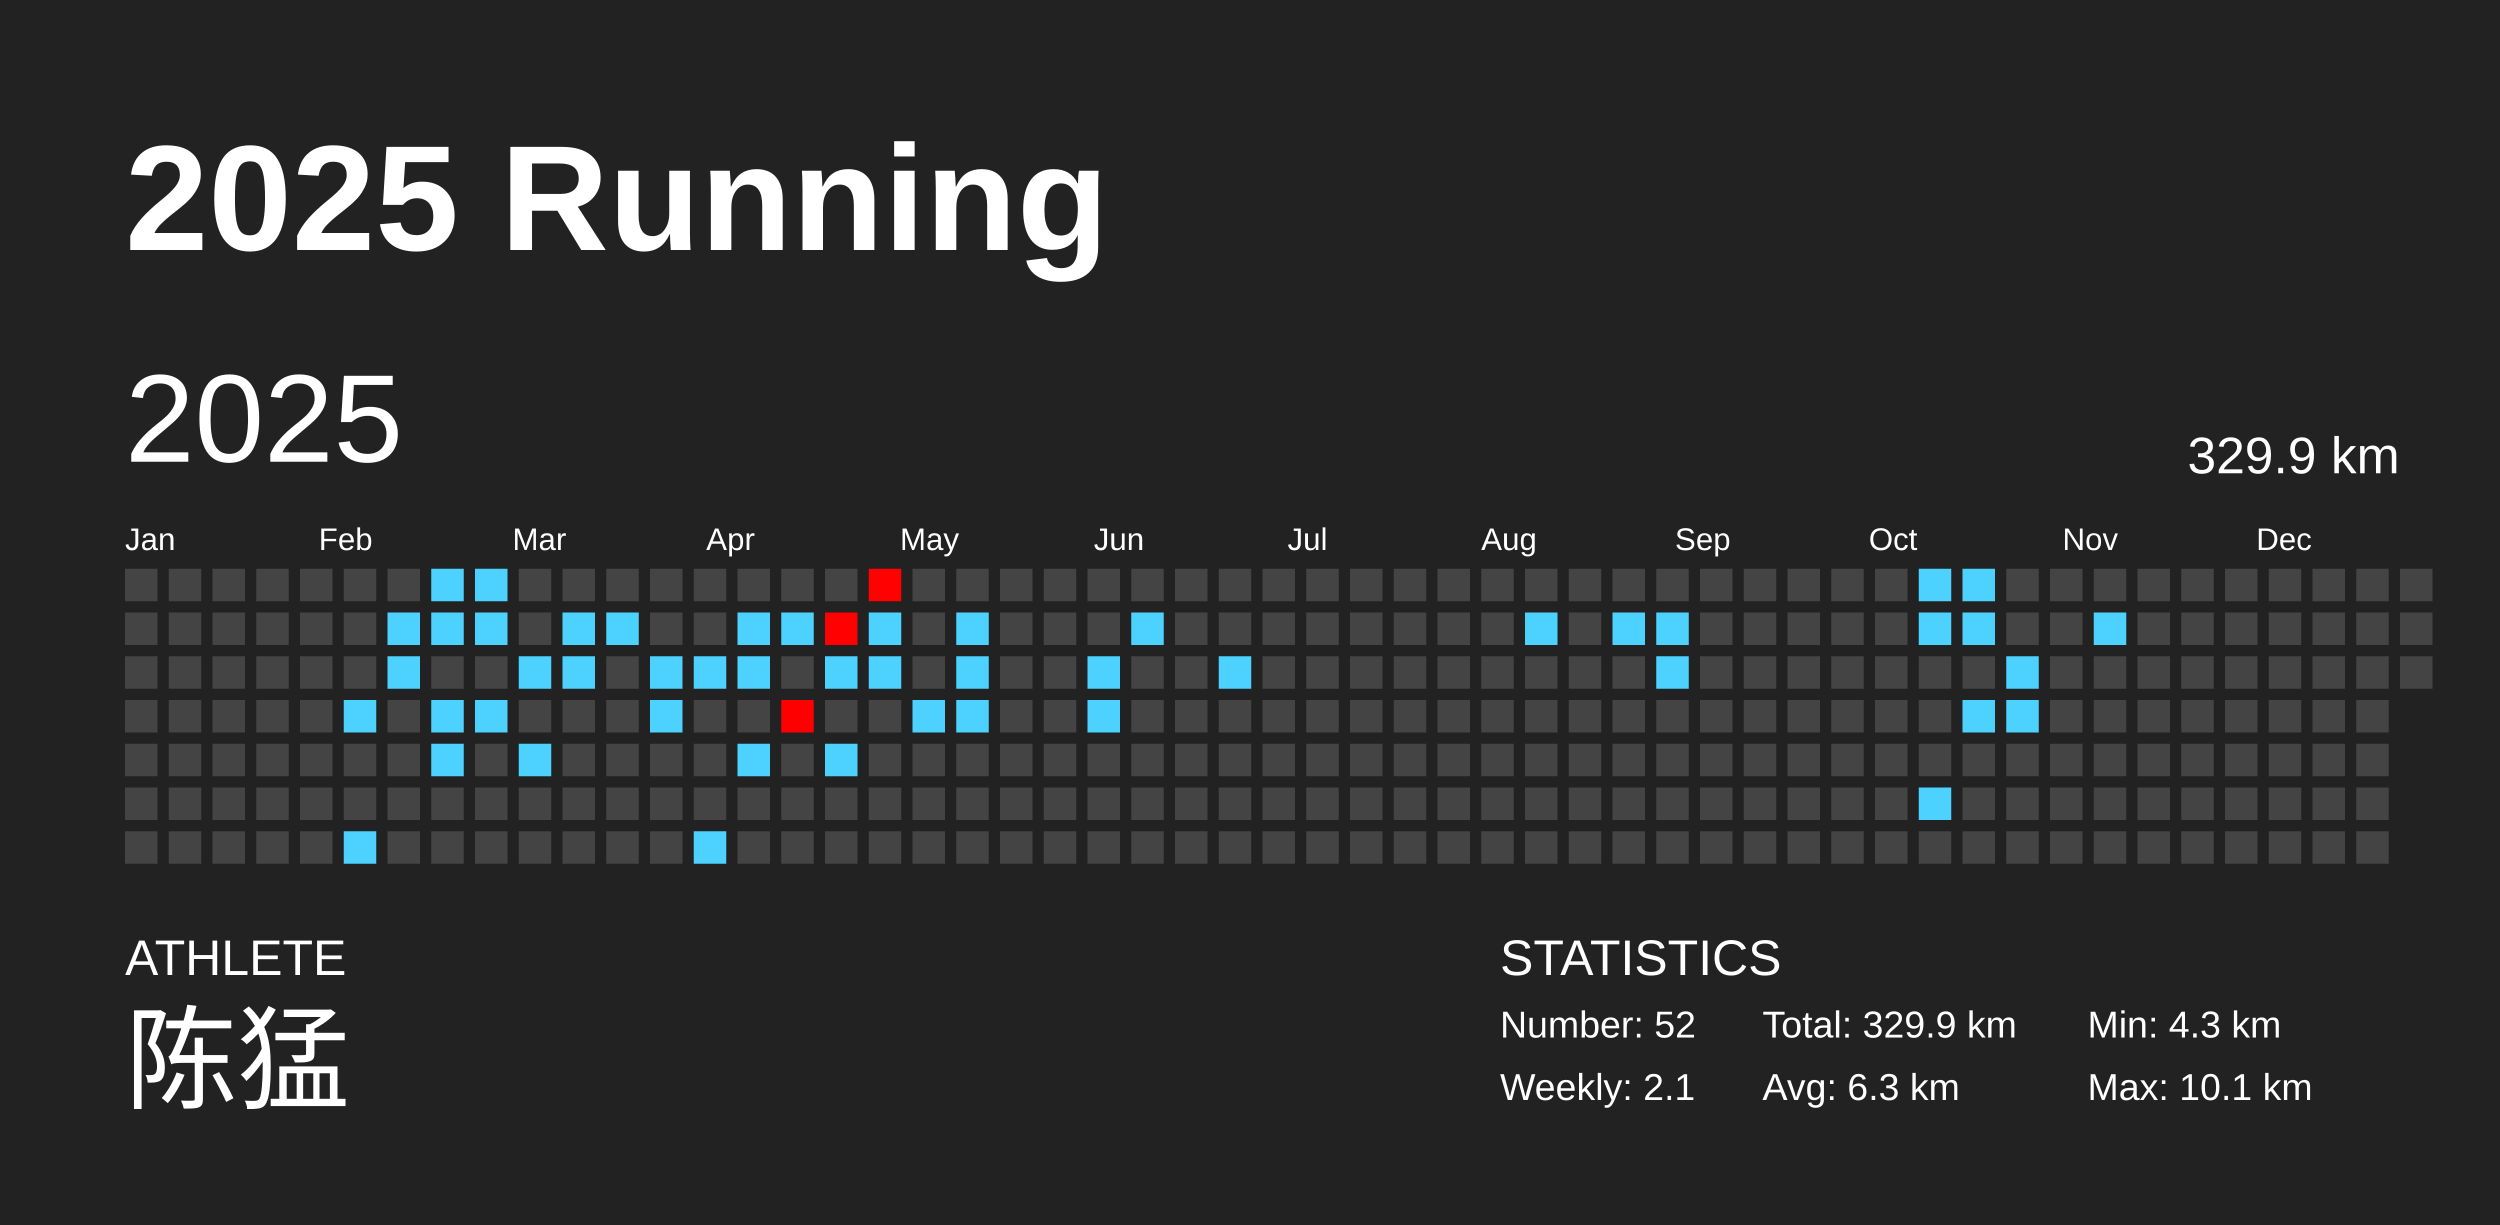
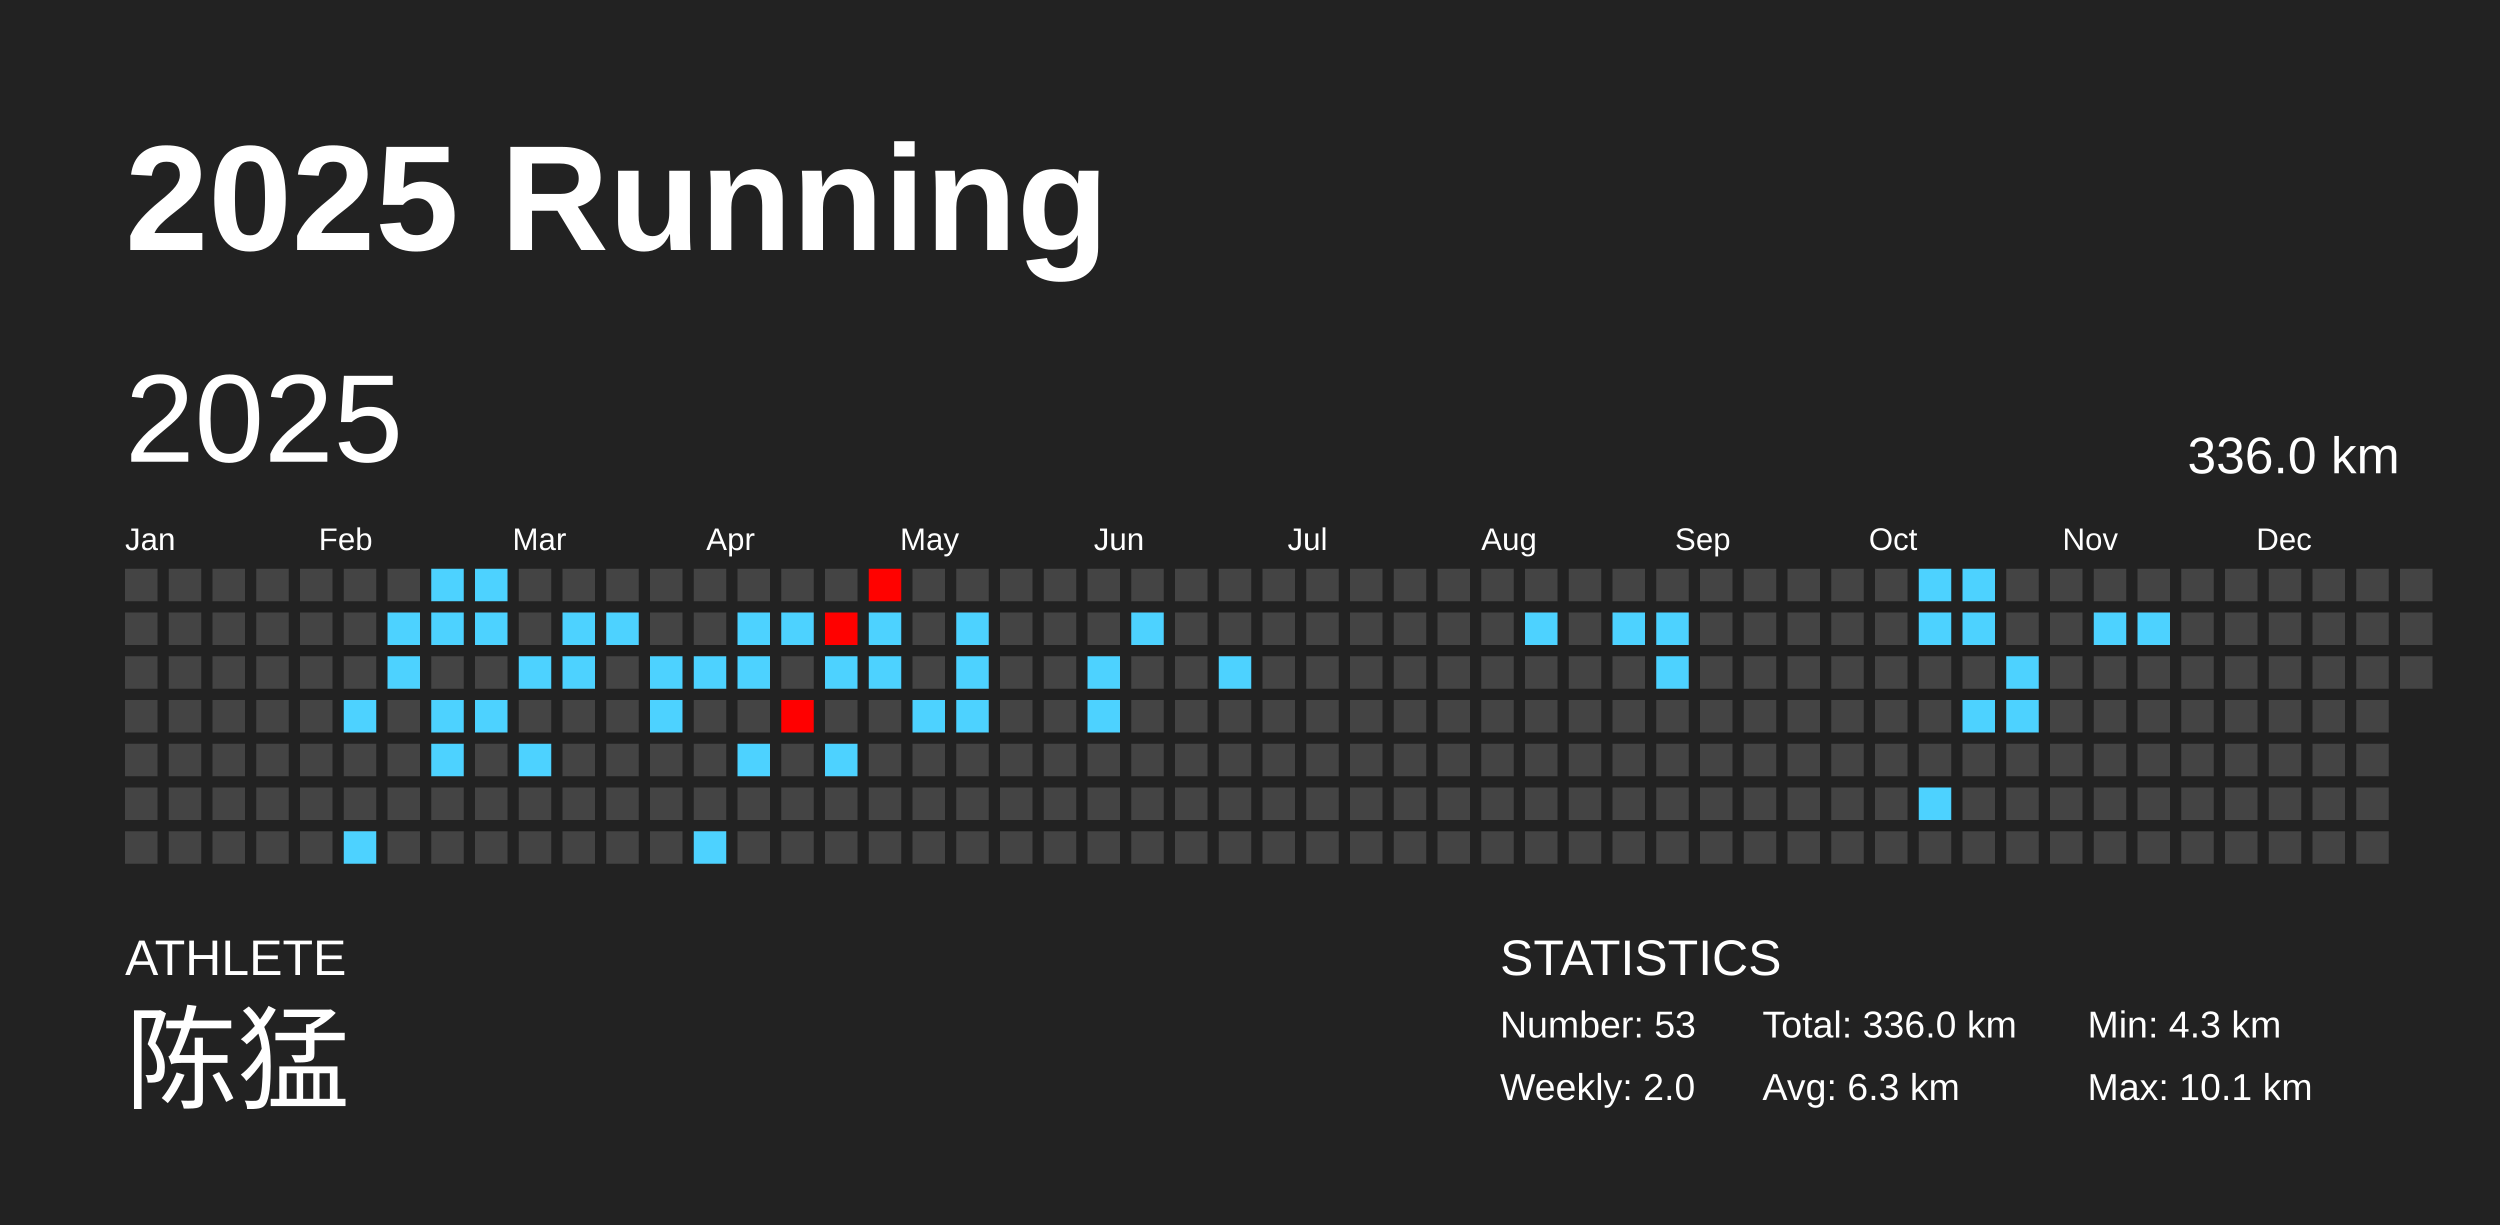
<svg xmlns="http://www.w3.org/2000/svg" baseProfile="full" height="98mm" version="1.1" viewBox="0,0,200,98" width="200mm">
  <defs />
  <rect fill="#222222" height="98" width="200" x="0" y="0" />
  <text fill="#FFFFFF" style="font-size:12px; font-family:Arial; font-weight:bold;" x="10" y="20">2025 Running</text>
  <text fill="#FFFFFF" style="font-size:4px; font-family:Arial" x="10" y="78">ATHLETE</text>
  <text fill="#FFFFFF" style="font-size:9px; font-family:Arial" x="10" y="88">陈猛</text>
  <text fill="#FFFFFF" style="font-size:4px; font-family:Arial" x="120" y="78">STATISTICS</text>
-   <text fill="#FFFFFF" style="font-size:3px; font-family:Arial" x="120" y="83">Number: 52</text>
-   <text fill="#FFFFFF" style="font-size:3px; font-family:Arial" x="120" y="88">Weekly: 2.1</text>
-   <text fill="#FFFFFF" style="font-size:3px; font-family:Arial" x="141" y="83">Total: 329.9 km</text>
+   <text fill="#FFFFFF" style="font-size:3px; font-family:Arial" x="120" y="83">Number: 53</text>
+   <text fill="#FFFFFF" style="font-size:3px; font-family:Arial" x="120" y="88">Weekly: 2.0</text>
+   <text fill="#FFFFFF" style="font-size:3px; font-family:Arial" x="141" y="83">Total: 336.0 km</text>
  <text fill="#FFFFFF" style="font-size:3px; font-family:Arial" x="141" y="88">Avg: 6.3 km</text>
  <text fill="#FFFFFF" style="font-size:3px; font-family:Arial" x="167" y="83">Min: 4.3 km</text>
  <text fill="#FFFFFF" style="font-size:3px; font-family:Arial" x="167" y="88">Max: 10.1 km</text>
  <text dominant-baseline="hanging" fill="#FFFFFF" style="font-size:10.0px; font-family:Arial;" x="10" y="30">2025</text>
-   <text dominant-baseline="hanging" fill="#FFFFFF" style="font-size:4.125px; font-family:Arial;" x="175" y="35">329.9 km</text>
+   <text dominant-baseline="hanging" fill="#FFFFFF" style="font-size:4.125px; font-family:Arial;" x="175" y="35">336.0 km</text>
  <text fill="#FFFFFF" style="font-size:2.5px; font-family:Arial" x="10.0" y="44">Jan</text>
  <text fill="#FFFFFF" style="font-size:2.5px; font-family:Arial" x="25.5" y="44">Feb</text>
  <text fill="#FFFFFF" style="font-size:2.5px; font-family:Arial" x="41.0" y="44">Mar</text>
  <text fill="#FFFFFF" style="font-size:2.5px; font-family:Arial" x="56.5" y="44">Apr</text>
  <text fill="#FFFFFF" style="font-size:2.5px; font-family:Arial" x="72.0" y="44">May</text>
  <text fill="#FFFFFF" style="font-size:2.5px; font-family:Arial" x="87.5" y="44">Jun</text>
  <text fill="#FFFFFF" style="font-size:2.5px; font-family:Arial" x="103.0" y="44">Jul</text>
  <text fill="#FFFFFF" style="font-size:2.5px; font-family:Arial" x="118.5" y="44">Aug</text>
  <text fill="#FFFFFF" style="font-size:2.5px; font-family:Arial" x="134.0" y="44">Sep</text>
  <text fill="#FFFFFF" style="font-size:2.5px; font-family:Arial" x="149.5" y="44">Oct</text>
  <text fill="#FFFFFF" style="font-size:2.5px; font-family:Arial" x="165.0" y="44">Nov</text>
  <text fill="#FFFFFF" style="font-size:2.5px; font-family:Arial" x="180.5" y="44">Dec</text>
  <rect fill="#444444" height="2.6" width="2.6" x="10.0" y="45.5" />
  <rect fill="#444444" height="2.6" width="2.6" x="10.0" y="49.0" />
  <rect fill="#444444" height="2.6" width="2.6" x="10.0" y="52.5" />
  <rect fill="#444444" height="2.6" width="2.6" x="10.0" y="56.0" />
  <rect fill="#444444" height="2.6" width="2.6" x="10.0" y="59.5" />
  <rect fill="#444444" height="2.6" width="2.6" x="10.0" y="63.0" />
  <rect fill="#444444" height="2.6" width="2.6" x="10.0" y="66.5" />
  <rect fill="#444444" height="2.6" width="2.6" x="13.5" y="45.5" />
  <rect fill="#444444" height="2.6" width="2.6" x="13.5" y="49.0" />
  <rect fill="#444444" height="2.6" width="2.6" x="13.5" y="52.5" />
  <rect fill="#444444" height="2.6" width="2.6" x="13.5" y="56.0" />
  <rect fill="#444444" height="2.6" width="2.6" x="13.5" y="59.5" />
  <rect fill="#444444" height="2.6" width="2.6" x="13.5" y="63.0" />
  <rect fill="#444444" height="2.6" width="2.6" x="13.5" y="66.5" />
  <rect fill="#444444" height="2.6" width="2.6" x="17.0" y="45.5" />
  <rect fill="#444444" height="2.6" width="2.6" x="17.0" y="49.0" />
  <rect fill="#444444" height="2.6" width="2.6" x="17.0" y="52.5" />
  <rect fill="#444444" height="2.6" width="2.6" x="17.0" y="56.0" />
  <rect fill="#444444" height="2.6" width="2.6" x="17.0" y="59.5" />
  <rect fill="#444444" height="2.6" width="2.6" x="17.0" y="63.0" />
  <rect fill="#444444" height="2.6" width="2.6" x="17.0" y="66.5" />
  <rect fill="#444444" height="2.6" width="2.6" x="20.5" y="45.5" />
  <rect fill="#444444" height="2.6" width="2.6" x="20.5" y="49.0" />
  <rect fill="#444444" height="2.6" width="2.6" x="20.5" y="52.5" />
  <rect fill="#444444" height="2.6" width="2.6" x="20.5" y="56.0" />
  <rect fill="#444444" height="2.6" width="2.6" x="20.5" y="59.5" />
  <rect fill="#444444" height="2.6" width="2.6" x="20.5" y="63.0" />
  <rect fill="#444444" height="2.6" width="2.6" x="20.5" y="66.5" />
  <rect fill="#444444" height="2.6" width="2.6" x="24.0" y="45.5" />
  <rect fill="#444444" height="2.6" width="2.6" x="24.0" y="49.0" />
  <rect fill="#444444" height="2.6" width="2.6" x="24.0" y="52.5" />
  <rect fill="#444444" height="2.6" width="2.6" x="24.0" y="56.0" />
  <rect fill="#444444" height="2.6" width="2.6" x="24.0" y="59.5" />
  <rect fill="#444444" height="2.6" width="2.6" x="24.0" y="63.0" />
  <rect fill="#444444" height="2.6" width="2.6" x="24.0" y="66.5" />
  <rect fill="#444444" height="2.6" width="2.6" x="27.5" y="45.5" />
  <rect fill="#444444" height="2.6" width="2.6" x="27.5" y="49.0" />
  <rect fill="#444444" height="2.6" width="2.6" x="27.5" y="52.5" />
  <rect fill="#4dd2ff" height="2.6" width="2.6" x="27.5" y="56.0" />
  <rect fill="#444444" height="2.6" width="2.6" x="27.5" y="59.5" />
  <rect fill="#444444" height="2.6" width="2.6" x="27.5" y="63.0" />
  <rect fill="#4dd2ff" height="2.6" width="2.6" x="27.5" y="66.5" />
  <rect fill="#444444" height="2.6" width="2.6" x="31.0" y="45.5" />
  <rect fill="#4dd2ff" height="2.6" width="2.6" x="31.0" y="49.0" />
  <rect fill="#4dd2ff" height="2.6" width="2.6" x="31.0" y="52.5" />
  <rect fill="#444444" height="2.6" width="2.6" x="31.0" y="56.0" />
  <rect fill="#444444" height="2.6" width="2.6" x="31.0" y="59.5" />
  <rect fill="#444444" height="2.6" width="2.6" x="31.0" y="63.0" />
  <rect fill="#444444" height="2.6" width="2.6" x="31.0" y="66.5" />
  <rect fill="#4dd2ff" height="2.6" width="2.6" x="34.5" y="45.5" />
  <rect fill="#4dd2ff" height="2.6" width="2.6" x="34.5" y="49.0" />
  <rect fill="#444444" height="2.6" width="2.6" x="34.5" y="52.5" />
  <rect fill="#4dd2ff" height="2.6" width="2.6" x="34.5" y="56.0" />
  <rect fill="#4dd2ff" height="2.6" width="2.6" x="34.5" y="59.5" />
  <rect fill="#444444" height="2.6" width="2.6" x="34.5" y="63.0" />
  <rect fill="#444444" height="2.6" width="2.6" x="34.5" y="66.5" />
  <rect fill="#4dd2ff" height="2.6" width="2.6" x="38.0" y="45.5" />
  <rect fill="#4dd2ff" height="2.6" width="2.6" x="38.0" y="49.0" />
  <rect fill="#444444" height="2.6" width="2.6" x="38.0" y="52.5" />
  <rect fill="#4dd2ff" height="2.6" width="2.6" x="38.0" y="56.0" />
  <rect fill="#444444" height="2.6" width="2.6" x="38.0" y="59.5" />
  <rect fill="#444444" height="2.6" width="2.6" x="38.0" y="63.0" />
  <rect fill="#444444" height="2.6" width="2.6" x="38.0" y="66.5" />
  <rect fill="#444444" height="2.6" width="2.6" x="41.5" y="45.5" />
  <rect fill="#444444" height="2.6" width="2.6" x="41.5" y="49.0" />
  <rect fill="#4dd2ff" height="2.6" width="2.6" x="41.5" y="52.5" />
  <rect fill="#444444" height="2.6" width="2.6" x="41.5" y="56.0" />
  <rect fill="#4dd2ff" height="2.6" width="2.6" x="41.5" y="59.5" />
  <rect fill="#444444" height="2.6" width="2.6" x="41.5" y="63.0" />
  <rect fill="#444444" height="2.6" width="2.6" x="41.5" y="66.5" />
  <rect fill="#444444" height="2.6" width="2.6" x="45.0" y="45.5" />
  <rect fill="#4dd2ff" height="2.6" width="2.6" x="45.0" y="49.0" />
  <rect fill="#4dd2ff" height="2.6" width="2.6" x="45.0" y="52.5" />
  <rect fill="#444444" height="2.6" width="2.6" x="45.0" y="56.0" />
  <rect fill="#444444" height="2.6" width="2.6" x="45.0" y="59.5" />
  <rect fill="#444444" height="2.6" width="2.6" x="45.0" y="63.0" />
  <rect fill="#444444" height="2.6" width="2.6" x="45.0" y="66.5" />
  <rect fill="#444444" height="2.6" width="2.6" x="48.5" y="45.5" />
  <rect fill="#4dd2ff" height="2.6" width="2.6" x="48.5" y="49.0" />
  <rect fill="#444444" height="2.6" width="2.6" x="48.5" y="52.5" />
  <rect fill="#444444" height="2.6" width="2.6" x="48.5" y="56.0" />
  <rect fill="#444444" height="2.6" width="2.6" x="48.5" y="59.5" />
  <rect fill="#444444" height="2.6" width="2.6" x="48.5" y="63.0" />
  <rect fill="#444444" height="2.6" width="2.6" x="48.5" y="66.5" />
  <rect fill="#444444" height="2.6" width="2.6" x="52.0" y="45.5" />
  <rect fill="#444444" height="2.6" width="2.6" x="52.0" y="49.0" />
  <rect fill="#4dd2ff" height="2.6" width="2.6" x="52.0" y="52.5" />
  <rect fill="#4dd2ff" height="2.6" width="2.6" x="52.0" y="56.0" />
  <rect fill="#444444" height="2.6" width="2.6" x="52.0" y="59.5" />
  <rect fill="#444444" height="2.6" width="2.6" x="52.0" y="63.0" />
  <rect fill="#444444" height="2.6" width="2.6" x="52.0" y="66.5" />
  <rect fill="#444444" height="2.6" width="2.6" x="55.5" y="45.5" />
  <rect fill="#444444" height="2.6" width="2.6" x="55.5" y="49.0" />
  <rect fill="#4dd2ff" height="2.6" width="2.6" x="55.5" y="52.5" />
  <rect fill="#444444" height="2.6" width="2.6" x="55.5" y="56.0" />
  <rect fill="#444444" height="2.6" width="2.6" x="55.5" y="59.5" />
  <rect fill="#444444" height="2.6" width="2.6" x="55.5" y="63.0" />
  <rect fill="#4dd2ff" height="2.6" width="2.6" x="55.5" y="66.5" />
  <rect fill="#444444" height="2.6" width="2.6" x="59.0" y="45.5" />
  <rect fill="#4dd2ff" height="2.6" width="2.6" x="59.0" y="49.0" />
  <rect fill="#4dd2ff" height="2.6" width="2.6" x="59.0" y="52.5" />
  <rect fill="#444444" height="2.6" width="2.6" x="59.0" y="56.0" />
  <rect fill="#4dd2ff" height="2.6" width="2.6" x="59.0" y="59.5" />
  <rect fill="#444444" height="2.6" width="2.6" x="59.0" y="63.0" />
  <rect fill="#444444" height="2.6" width="2.6" x="59.0" y="66.5" />
  <rect fill="#444444" height="2.6" width="2.6" x="62.5" y="45.5" />
  <rect fill="#4dd2ff" height="2.6" width="2.6" x="62.5" y="49.0" />
  <rect fill="#444444" height="2.6" width="2.6" x="62.5" y="52.5" />
  <rect fill="#ff0000" height="2.6" width="2.6" x="62.5" y="56.0" />
  <rect fill="#444444" height="2.6" width="2.6" x="62.5" y="59.5" />
  <rect fill="#444444" height="2.6" width="2.6" x="62.5" y="63.0" />
  <rect fill="#444444" height="2.6" width="2.6" x="62.5" y="66.5" />
  <rect fill="#444444" height="2.6" width="2.6" x="66.0" y="45.5" />
  <rect fill="#ff0100" height="2.6" width="2.6" x="66.0" y="49.0" />
  <rect fill="#4dd2ff" height="2.6" width="2.6" x="66.0" y="52.5" />
  <rect fill="#444444" height="2.6" width="2.6" x="66.0" y="56.0" />
  <rect fill="#4dd2ff" height="2.6" width="2.6" x="66.0" y="59.5" />
  <rect fill="#444444" height="2.6" width="2.6" x="66.0" y="63.0" />
  <rect fill="#444444" height="2.6" width="2.6" x="66.0" y="66.5" />
  <rect fill="#ff0200" height="2.6" width="2.6" x="69.5" y="45.5" />
  <rect fill="#4dd2ff" height="2.6" width="2.6" x="69.5" y="49.0" />
  <rect fill="#4dd2ff" height="2.6" width="2.6" x="69.5" y="52.5" />
  <rect fill="#444444" height="2.6" width="2.6" x="69.5" y="56.0" />
  <rect fill="#444444" height="2.6" width="2.6" x="69.5" y="59.5" />
  <rect fill="#444444" height="2.6" width="2.6" x="69.5" y="63.0" />
  <rect fill="#444444" height="2.6" width="2.6" x="69.5" y="66.5" />
  <rect fill="#444444" height="2.6" width="2.6" x="73.0" y="45.5" />
  <rect fill="#444444" height="2.6" width="2.6" x="73.0" y="49.0" />
  <rect fill="#444444" height="2.6" width="2.6" x="73.0" y="52.5" />
  <rect fill="#4dd2ff" height="2.6" width="2.6" x="73.0" y="56.0" />
  <rect fill="#444444" height="2.6" width="2.6" x="73.0" y="59.5" />
  <rect fill="#444444" height="2.6" width="2.6" x="73.0" y="63.0" />
  <rect fill="#444444" height="2.6" width="2.6" x="73.0" y="66.5" />
  <rect fill="#444444" height="2.6" width="2.6" x="76.5" y="45.5" />
  <rect fill="#4dd2ff" height="2.6" width="2.6" x="76.5" y="49.0" />
  <rect fill="#4dd2ff" height="2.6" width="2.6" x="76.5" y="52.5" />
  <rect fill="#4dd2ff" height="2.6" width="2.6" x="76.5" y="56.0" />
  <rect fill="#444444" height="2.6" width="2.6" x="76.5" y="59.5" />
  <rect fill="#444444" height="2.6" width="2.6" x="76.5" y="63.0" />
  <rect fill="#444444" height="2.6" width="2.6" x="76.5" y="66.5" />
  <rect fill="#444444" height="2.6" width="2.6" x="80.0" y="45.5" />
  <rect fill="#444444" height="2.6" width="2.6" x="80.0" y="49.0" />
  <rect fill="#444444" height="2.6" width="2.6" x="80.0" y="52.5" />
  <rect fill="#444444" height="2.6" width="2.6" x="80.0" y="56.0" />
  <rect fill="#444444" height="2.6" width="2.6" x="80.0" y="59.5" />
  <rect fill="#444444" height="2.6" width="2.6" x="80.0" y="63.0" />
  <rect fill="#444444" height="2.6" width="2.6" x="80.0" y="66.5" />
  <rect fill="#444444" height="2.6" width="2.6" x="83.5" y="45.5" />
  <rect fill="#444444" height="2.6" width="2.6" x="83.5" y="49.0" />
  <rect fill="#444444" height="2.6" width="2.6" x="83.5" y="52.5" />
  <rect fill="#444444" height="2.6" width="2.6" x="83.5" y="56.0" />
  <rect fill="#444444" height="2.6" width="2.6" x="83.5" y="59.5" />
  <rect fill="#444444" height="2.6" width="2.6" x="83.5" y="63.0" />
  <rect fill="#444444" height="2.6" width="2.6" x="83.5" y="66.5" />
  <rect fill="#444444" height="2.6" width="2.6" x="87.0" y="45.5" />
  <rect fill="#444444" height="2.6" width="2.6" x="87.0" y="49.0" />
  <rect fill="#4dd2ff" height="2.6" width="2.6" x="87.0" y="52.5" />
  <rect fill="#4dd2ff" height="2.6" width="2.6" x="87.0" y="56.0" />
  <rect fill="#444444" height="2.6" width="2.6" x="87.0" y="59.5" />
  <rect fill="#444444" height="2.6" width="2.6" x="87.0" y="63.0" />
  <rect fill="#444444" height="2.6" width="2.6" x="87.0" y="66.5" />
  <rect fill="#444444" height="2.6" width="2.6" x="90.5" y="45.5" />
  <rect fill="#4dd2ff" height="2.6" width="2.6" x="90.5" y="49.0" />
  <rect fill="#444444" height="2.6" width="2.6" x="90.5" y="52.5" />
  <rect fill="#444444" height="2.6" width="2.6" x="90.5" y="56.0" />
  <rect fill="#444444" height="2.6" width="2.6" x="90.5" y="59.5" />
  <rect fill="#444444" height="2.6" width="2.6" x="90.5" y="63.0" />
  <rect fill="#444444" height="2.6" width="2.6" x="90.5" y="66.5" />
  <rect fill="#444444" height="2.6" width="2.6" x="94.0" y="45.5" />
  <rect fill="#444444" height="2.6" width="2.6" x="94.0" y="49.0" />
  <rect fill="#444444" height="2.6" width="2.6" x="94.0" y="52.5" />
  <rect fill="#444444" height="2.6" width="2.6" x="94.0" y="56.0" />
  <rect fill="#444444" height="2.6" width="2.6" x="94.0" y="59.5" />
  <rect fill="#444444" height="2.6" width="2.6" x="94.0" y="63.0" />
  <rect fill="#444444" height="2.6" width="2.6" x="94.0" y="66.5" />
  <rect fill="#444444" height="2.6" width="2.6" x="97.5" y="45.5" />
  <rect fill="#444444" height="2.6" width="2.6" x="97.5" y="49.0" />
  <rect fill="#4dd2ff" height="2.6" width="2.6" x="97.5" y="52.5" />
  <rect fill="#444444" height="2.6" width="2.6" x="97.5" y="56.0" />
  <rect fill="#444444" height="2.6" width="2.6" x="97.5" y="59.5" />
  <rect fill="#444444" height="2.6" width="2.6" x="97.5" y="63.0" />
  <rect fill="#444444" height="2.6" width="2.6" x="97.5" y="66.5" />
  <rect fill="#444444" height="2.6" width="2.6" x="101.0" y="45.5" />
  <rect fill="#444444" height="2.6" width="2.6" x="101.0" y="49.0" />
  <rect fill="#444444" height="2.6" width="2.6" x="101.0" y="52.5" />
  <rect fill="#444444" height="2.6" width="2.6" x="101.0" y="56.0" />
  <rect fill="#444444" height="2.6" width="2.6" x="101.0" y="59.5" />
  <rect fill="#444444" height="2.6" width="2.6" x="101.0" y="63.0" />
  <rect fill="#444444" height="2.6" width="2.6" x="101.0" y="66.5" />
  <rect fill="#444444" height="2.6" width="2.6" x="104.5" y="45.5" />
  <rect fill="#444444" height="2.6" width="2.6" x="104.5" y="49.0" />
  <rect fill="#444444" height="2.6" width="2.6" x="104.5" y="52.5" />
  <rect fill="#444444" height="2.6" width="2.6" x="104.5" y="56.0" />
  <rect fill="#444444" height="2.6" width="2.6" x="104.5" y="59.5" />
  <rect fill="#444444" height="2.6" width="2.6" x="104.5" y="63.0" />
  <rect fill="#444444" height="2.6" width="2.6" x="104.5" y="66.5" />
  <rect fill="#444444" height="2.6" width="2.6" x="108.0" y="45.5" />
  <rect fill="#444444" height="2.6" width="2.6" x="108.0" y="49.0" />
  <rect fill="#444444" height="2.6" width="2.6" x="108.0" y="52.5" />
  <rect fill="#444444" height="2.6" width="2.6" x="108.0" y="56.0" />
  <rect fill="#444444" height="2.6" width="2.6" x="108.0" y="59.5" />
  <rect fill="#444444" height="2.6" width="2.6" x="108.0" y="63.0" />
  <rect fill="#444444" height="2.6" width="2.6" x="108.0" y="66.5" />
  <rect fill="#444444" height="2.6" width="2.6" x="111.5" y="45.5" />
  <rect fill="#444444" height="2.6" width="2.6" x="111.5" y="49.0" />
  <rect fill="#444444" height="2.6" width="2.6" x="111.5" y="52.5" />
  <rect fill="#444444" height="2.6" width="2.6" x="111.5" y="56.0" />
  <rect fill="#444444" height="2.6" width="2.6" x="111.5" y="59.5" />
  <rect fill="#444444" height="2.6" width="2.6" x="111.5" y="63.0" />
  <rect fill="#444444" height="2.6" width="2.6" x="111.5" y="66.5" />
  <rect fill="#444444" height="2.6" width="2.6" x="115.0" y="45.5" />
  <rect fill="#444444" height="2.6" width="2.6" x="115.0" y="49.0" />
  <rect fill="#444444" height="2.6" width="2.6" x="115.0" y="52.5" />
  <rect fill="#444444" height="2.6" width="2.6" x="115.0" y="56.0" />
  <rect fill="#444444" height="2.6" width="2.6" x="115.0" y="59.5" />
  <rect fill="#444444" height="2.6" width="2.6" x="115.0" y="63.0" />
  <rect fill="#444444" height="2.6" width="2.6" x="115.0" y="66.5" />
  <rect fill="#444444" height="2.6" width="2.6" x="118.5" y="45.5" />
  <rect fill="#444444" height="2.6" width="2.6" x="118.5" y="49.0" />
  <rect fill="#444444" height="2.6" width="2.6" x="118.5" y="52.5" />
  <rect fill="#444444" height="2.6" width="2.6" x="118.5" y="56.0" />
  <rect fill="#444444" height="2.6" width="2.6" x="118.5" y="59.5" />
  <rect fill="#444444" height="2.6" width="2.6" x="118.5" y="63.0" />
  <rect fill="#444444" height="2.6" width="2.6" x="118.5" y="66.5" />
  <rect fill="#444444" height="2.6" width="2.6" x="122.0" y="45.5" />
  <rect fill="#4dd2ff" height="2.6" width="2.6" x="122.0" y="49.0" />
  <rect fill="#444444" height="2.6" width="2.6" x="122.0" y="52.5" />
  <rect fill="#444444" height="2.6" width="2.6" x="122.0" y="56.0" />
  <rect fill="#444444" height="2.6" width="2.6" x="122.0" y="59.5" />
  <rect fill="#444444" height="2.6" width="2.6" x="122.0" y="63.0" />
  <rect fill="#444444" height="2.6" width="2.6" x="122.0" y="66.5" />
  <rect fill="#444444" height="2.6" width="2.6" x="125.5" y="45.5" />
  <rect fill="#444444" height="2.6" width="2.6" x="125.5" y="49.0" />
  <rect fill="#444444" height="2.6" width="2.6" x="125.5" y="52.5" />
  <rect fill="#444444" height="2.6" width="2.6" x="125.5" y="56.0" />
  <rect fill="#444444" height="2.6" width="2.6" x="125.5" y="59.5" />
  <rect fill="#444444" height="2.6" width="2.6" x="125.5" y="63.0" />
  <rect fill="#444444" height="2.6" width="2.6" x="125.5" y="66.5" />
  <rect fill="#444444" height="2.6" width="2.6" x="129.0" y="45.5" />
  <rect fill="#4dd2ff" height="2.6" width="2.6" x="129.0" y="49.0" />
  <rect fill="#444444" height="2.6" width="2.6" x="129.0" y="52.5" />
  <rect fill="#444444" height="2.6" width="2.6" x="129.0" y="56.0" />
  <rect fill="#444444" height="2.6" width="2.6" x="129.0" y="59.5" />
  <rect fill="#444444" height="2.6" width="2.6" x="129.0" y="63.0" />
  <rect fill="#444444" height="2.6" width="2.6" x="129.0" y="66.5" />
  <rect fill="#444444" height="2.6" width="2.6" x="132.5" y="45.5" />
  <rect fill="#4dd2ff" height="2.6" width="2.6" x="132.5" y="49.0" />
  <rect fill="#4dd2ff" height="2.6" width="2.6" x="132.5" y="52.5" />
  <rect fill="#444444" height="2.6" width="2.6" x="132.5" y="56.0" />
  <rect fill="#444444" height="2.6" width="2.6" x="132.5" y="59.5" />
  <rect fill="#444444" height="2.6" width="2.6" x="132.5" y="63.0" />
  <rect fill="#444444" height="2.6" width="2.6" x="132.5" y="66.5" />
  <rect fill="#444444" height="2.6" width="2.6" x="136.0" y="45.5" />
  <rect fill="#444444" height="2.6" width="2.6" x="136.0" y="49.0" />
  <rect fill="#444444" height="2.6" width="2.6" x="136.0" y="52.5" />
  <rect fill="#444444" height="2.6" width="2.6" x="136.0" y="56.0" />
  <rect fill="#444444" height="2.6" width="2.6" x="136.0" y="59.5" />
  <rect fill="#444444" height="2.6" width="2.6" x="136.0" y="63.0" />
  <rect fill="#444444" height="2.6" width="2.6" x="136.0" y="66.5" />
  <rect fill="#444444" height="2.6" width="2.6" x="139.5" y="45.5" />
  <rect fill="#444444" height="2.6" width="2.6" x="139.5" y="49.0" />
  <rect fill="#444444" height="2.6" width="2.6" x="139.5" y="52.5" />
  <rect fill="#444444" height="2.6" width="2.6" x="139.5" y="56.0" />
  <rect fill="#444444" height="2.6" width="2.6" x="139.5" y="59.5" />
  <rect fill="#444444" height="2.6" width="2.6" x="139.5" y="63.0" />
  <rect fill="#444444" height="2.6" width="2.6" x="139.5" y="66.5" />
  <rect fill="#444444" height="2.6" width="2.6" x="143.0" y="45.5" />
  <rect fill="#444444" height="2.6" width="2.6" x="143.0" y="49.0" />
  <rect fill="#444444" height="2.6" width="2.6" x="143.0" y="52.5" />
  <rect fill="#444444" height="2.6" width="2.6" x="143.0" y="56.0" />
  <rect fill="#444444" height="2.6" width="2.6" x="143.0" y="59.5" />
  <rect fill="#444444" height="2.6" width="2.6" x="143.0" y="63.0" />
  <rect fill="#444444" height="2.6" width="2.6" x="143.0" y="66.5" />
  <rect fill="#444444" height="2.6" width="2.6" x="146.5" y="45.5" />
  <rect fill="#444444" height="2.6" width="2.6" x="146.5" y="49.0" />
  <rect fill="#444444" height="2.6" width="2.6" x="146.5" y="52.5" />
  <rect fill="#444444" height="2.6" width="2.6" x="146.5" y="56.0" />
  <rect fill="#444444" height="2.6" width="2.6" x="146.5" y="59.5" />
  <rect fill="#444444" height="2.6" width="2.6" x="146.5" y="63.0" />
  <rect fill="#444444" height="2.6" width="2.6" x="146.5" y="66.5" />
  <rect fill="#444444" height="2.6" width="2.6" x="150.0" y="45.5" />
  <rect fill="#444444" height="2.6" width="2.6" x="150.0" y="49.0" />
  <rect fill="#444444" height="2.6" width="2.6" x="150.0" y="52.5" />
  <rect fill="#444444" height="2.6" width="2.6" x="150.0" y="56.0" />
  <rect fill="#444444" height="2.6" width="2.6" x="150.0" y="59.5" />
  <rect fill="#444444" height="2.6" width="2.6" x="150.0" y="63.0" />
  <rect fill="#444444" height="2.6" width="2.6" x="150.0" y="66.5" />
  <rect fill="#4dd2ff" height="2.6" width="2.6" x="153.5" y="45.5" />
  <rect fill="#4dd2ff" height="2.6" width="2.6" x="153.5" y="49.0" />
  <rect fill="#444444" height="2.6" width="2.6" x="153.5" y="52.5" />
  <rect fill="#444444" height="2.6" width="2.6" x="153.5" y="56.0" />
  <rect fill="#444444" height="2.6" width="2.6" x="153.5" y="59.5" />
  <rect fill="#4dd2ff" height="2.6" width="2.6" x="153.5" y="63.0" />
  <rect fill="#444444" height="2.6" width="2.6" x="153.5" y="66.5" />
  <rect fill="#4dd2ff" height="2.6" width="2.6" x="157.0" y="45.5" />
  <rect fill="#4dd2ff" height="2.6" width="2.6" x="157.0" y="49.0" />
  <rect fill="#444444" height="2.6" width="2.6" x="157.0" y="52.5" />
  <rect fill="#4dd2ff" height="2.6" width="2.6" x="157.0" y="56.0" />
  <rect fill="#444444" height="2.6" width="2.6" x="157.0" y="59.5" />
  <rect fill="#444444" height="2.6" width="2.6" x="157.0" y="63.0" />
  <rect fill="#444444" height="2.6" width="2.6" x="157.0" y="66.5" />
  <rect fill="#444444" height="2.6" width="2.6" x="160.5" y="45.5" />
  <rect fill="#444444" height="2.6" width="2.6" x="160.5" y="49.0" />
  <rect fill="#4dd2ff" height="2.6" width="2.6" x="160.5" y="52.5" />
  <rect fill="#4dd2ff" height="2.6" width="2.6" x="160.5" y="56.0" />
  <rect fill="#444444" height="2.6" width="2.6" x="160.5" y="59.5" />
  <rect fill="#444444" height="2.6" width="2.6" x="160.5" y="63.0" />
  <rect fill="#444444" height="2.6" width="2.6" x="160.5" y="66.5" />
  <rect fill="#444444" height="2.6" width="2.6" x="164.0" y="45.5" />
  <rect fill="#444444" height="2.6" width="2.6" x="164.0" y="49.0" />
  <rect fill="#444444" height="2.6" width="2.6" x="164.0" y="52.5" />
  <rect fill="#444444" height="2.6" width="2.6" x="164.0" y="56.0" />
  <rect fill="#444444" height="2.6" width="2.6" x="164.0" y="59.5" />
  <rect fill="#444444" height="2.6" width="2.6" x="164.0" y="63.0" />
  <rect fill="#444444" height="2.6" width="2.6" x="164.0" y="66.5" />
  <rect fill="#444444" height="2.6" width="2.6" x="167.5" y="45.5" />
  <rect fill="#4dd2ff" height="2.6" width="2.6" x="167.5" y="49.0" />
  <rect fill="#444444" height="2.6" width="2.6" x="167.5" y="52.5" />
  <rect fill="#444444" height="2.6" width="2.6" x="167.5" y="56.0" />
  <rect fill="#444444" height="2.6" width="2.6" x="167.5" y="59.5" />
  <rect fill="#444444" height="2.6" width="2.6" x="167.5" y="63.0" />
  <rect fill="#444444" height="2.6" width="2.6" x="167.5" y="66.5" />
  <rect fill="#444444" height="2.6" width="2.6" x="171.0" y="45.5" />
-   <rect fill="#444444" height="2.6" width="2.6" x="171.0" y="49.0" />
+   <rect fill="#4dd2ff" height="2.6" width="2.6" x="171.0" y="49.0" />
  <rect fill="#444444" height="2.6" width="2.6" x="171.0" y="52.5" />
  <rect fill="#444444" height="2.6" width="2.6" x="171.0" y="56.0" />
  <rect fill="#444444" height="2.6" width="2.6" x="171.0" y="59.5" />
  <rect fill="#444444" height="2.6" width="2.6" x="171.0" y="63.0" />
  <rect fill="#444444" height="2.6" width="2.6" x="171.0" y="66.5" />
  <rect fill="#444444" height="2.6" width="2.6" x="174.5" y="45.5" />
  <rect fill="#444444" height="2.6" width="2.6" x="174.5" y="49.0" />
  <rect fill="#444444" height="2.6" width="2.6" x="174.5" y="52.5" />
  <rect fill="#444444" height="2.6" width="2.6" x="174.5" y="56.0" />
  <rect fill="#444444" height="2.6" width="2.6" x="174.5" y="59.5" />
  <rect fill="#444444" height="2.6" width="2.6" x="174.5" y="63.0" />
  <rect fill="#444444" height="2.6" width="2.6" x="174.5" y="66.5" />
  <rect fill="#444444" height="2.6" width="2.6" x="178.0" y="45.5" />
  <rect fill="#444444" height="2.6" width="2.6" x="178.0" y="49.0" />
  <rect fill="#444444" height="2.6" width="2.6" x="178.0" y="52.5" />
  <rect fill="#444444" height="2.6" width="2.6" x="178.0" y="56.0" />
  <rect fill="#444444" height="2.6" width="2.6" x="178.0" y="59.5" />
  <rect fill="#444444" height="2.6" width="2.6" x="178.0" y="63.0" />
  <rect fill="#444444" height="2.6" width="2.6" x="178.0" y="66.5" />
  <rect fill="#444444" height="2.6" width="2.6" x="181.5" y="45.5" />
  <rect fill="#444444" height="2.6" width="2.6" x="181.5" y="49.0" />
  <rect fill="#444444" height="2.6" width="2.6" x="181.5" y="52.5" />
  <rect fill="#444444" height="2.6" width="2.6" x="181.5" y="56.0" />
  <rect fill="#444444" height="2.6" width="2.6" x="181.5" y="59.5" />
  <rect fill="#444444" height="2.6" width="2.6" x="181.5" y="63.0" />
  <rect fill="#444444" height="2.6" width="2.6" x="181.5" y="66.5" />
  <rect fill="#444444" height="2.6" width="2.6" x="185.0" y="45.5" />
  <rect fill="#444444" height="2.6" width="2.6" x="185.0" y="49.0" />
  <rect fill="#444444" height="2.6" width="2.6" x="185.0" y="52.5" />
  <rect fill="#444444" height="2.6" width="2.6" x="185.0" y="56.0" />
  <rect fill="#444444" height="2.6" width="2.6" x="185.0" y="59.5" />
  <rect fill="#444444" height="2.6" width="2.6" x="185.0" y="63.0" />
  <rect fill="#444444" height="2.6" width="2.6" x="185.0" y="66.5" />
  <rect fill="#444444" height="2.6" width="2.6" x="188.5" y="45.5" />
  <rect fill="#444444" height="2.6" width="2.6" x="188.5" y="49.0" />
  <rect fill="#444444" height="2.6" width="2.6" x="188.5" y="52.5" />
  <rect fill="#444444" height="2.6" width="2.6" x="188.5" y="56.0" />
  <rect fill="#444444" height="2.6" width="2.6" x="188.5" y="59.5" />
  <rect fill="#444444" height="2.6" width="2.6" x="188.5" y="63.0" />
  <rect fill="#444444" height="2.6" width="2.6" x="188.5" y="66.5" />
  <rect fill="#444444" height="2.6" width="2.6" x="192.0" y="45.5" />
  <rect fill="#444444" height="2.6" width="2.6" x="192.0" y="49.0" />
  <rect fill="#444444" height="2.6" width="2.6" x="192.0" y="52.5" />
</svg>
